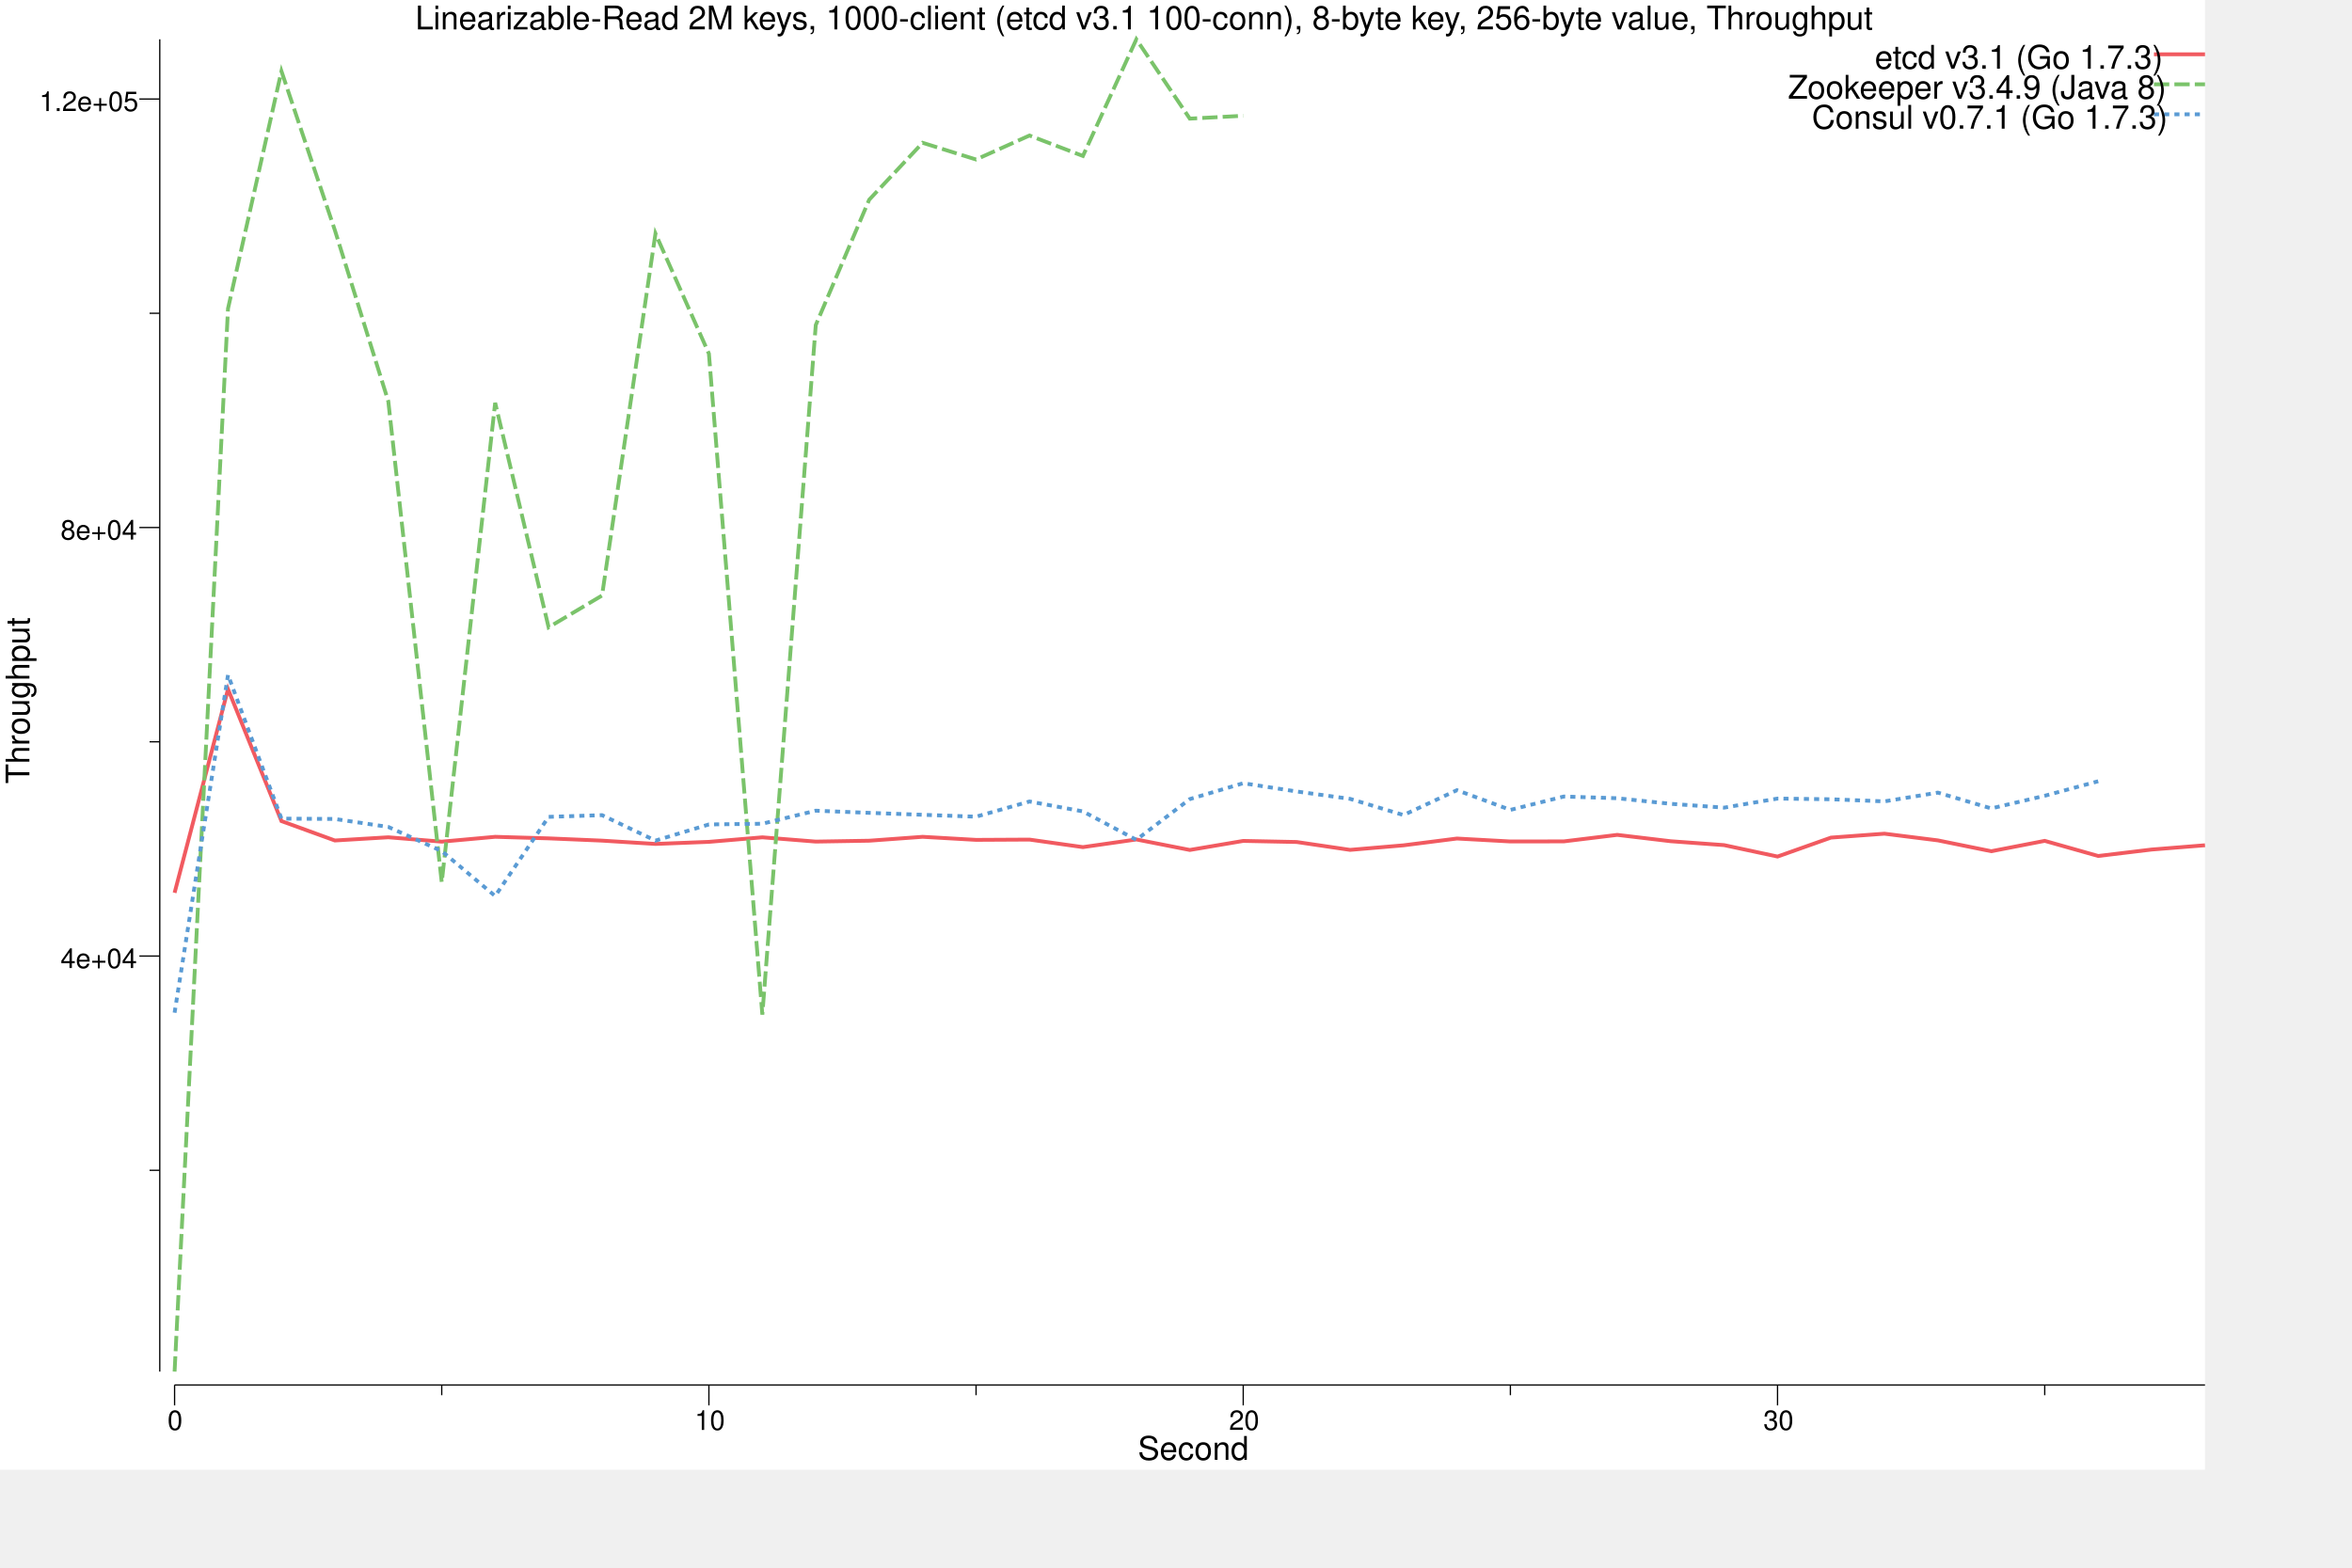
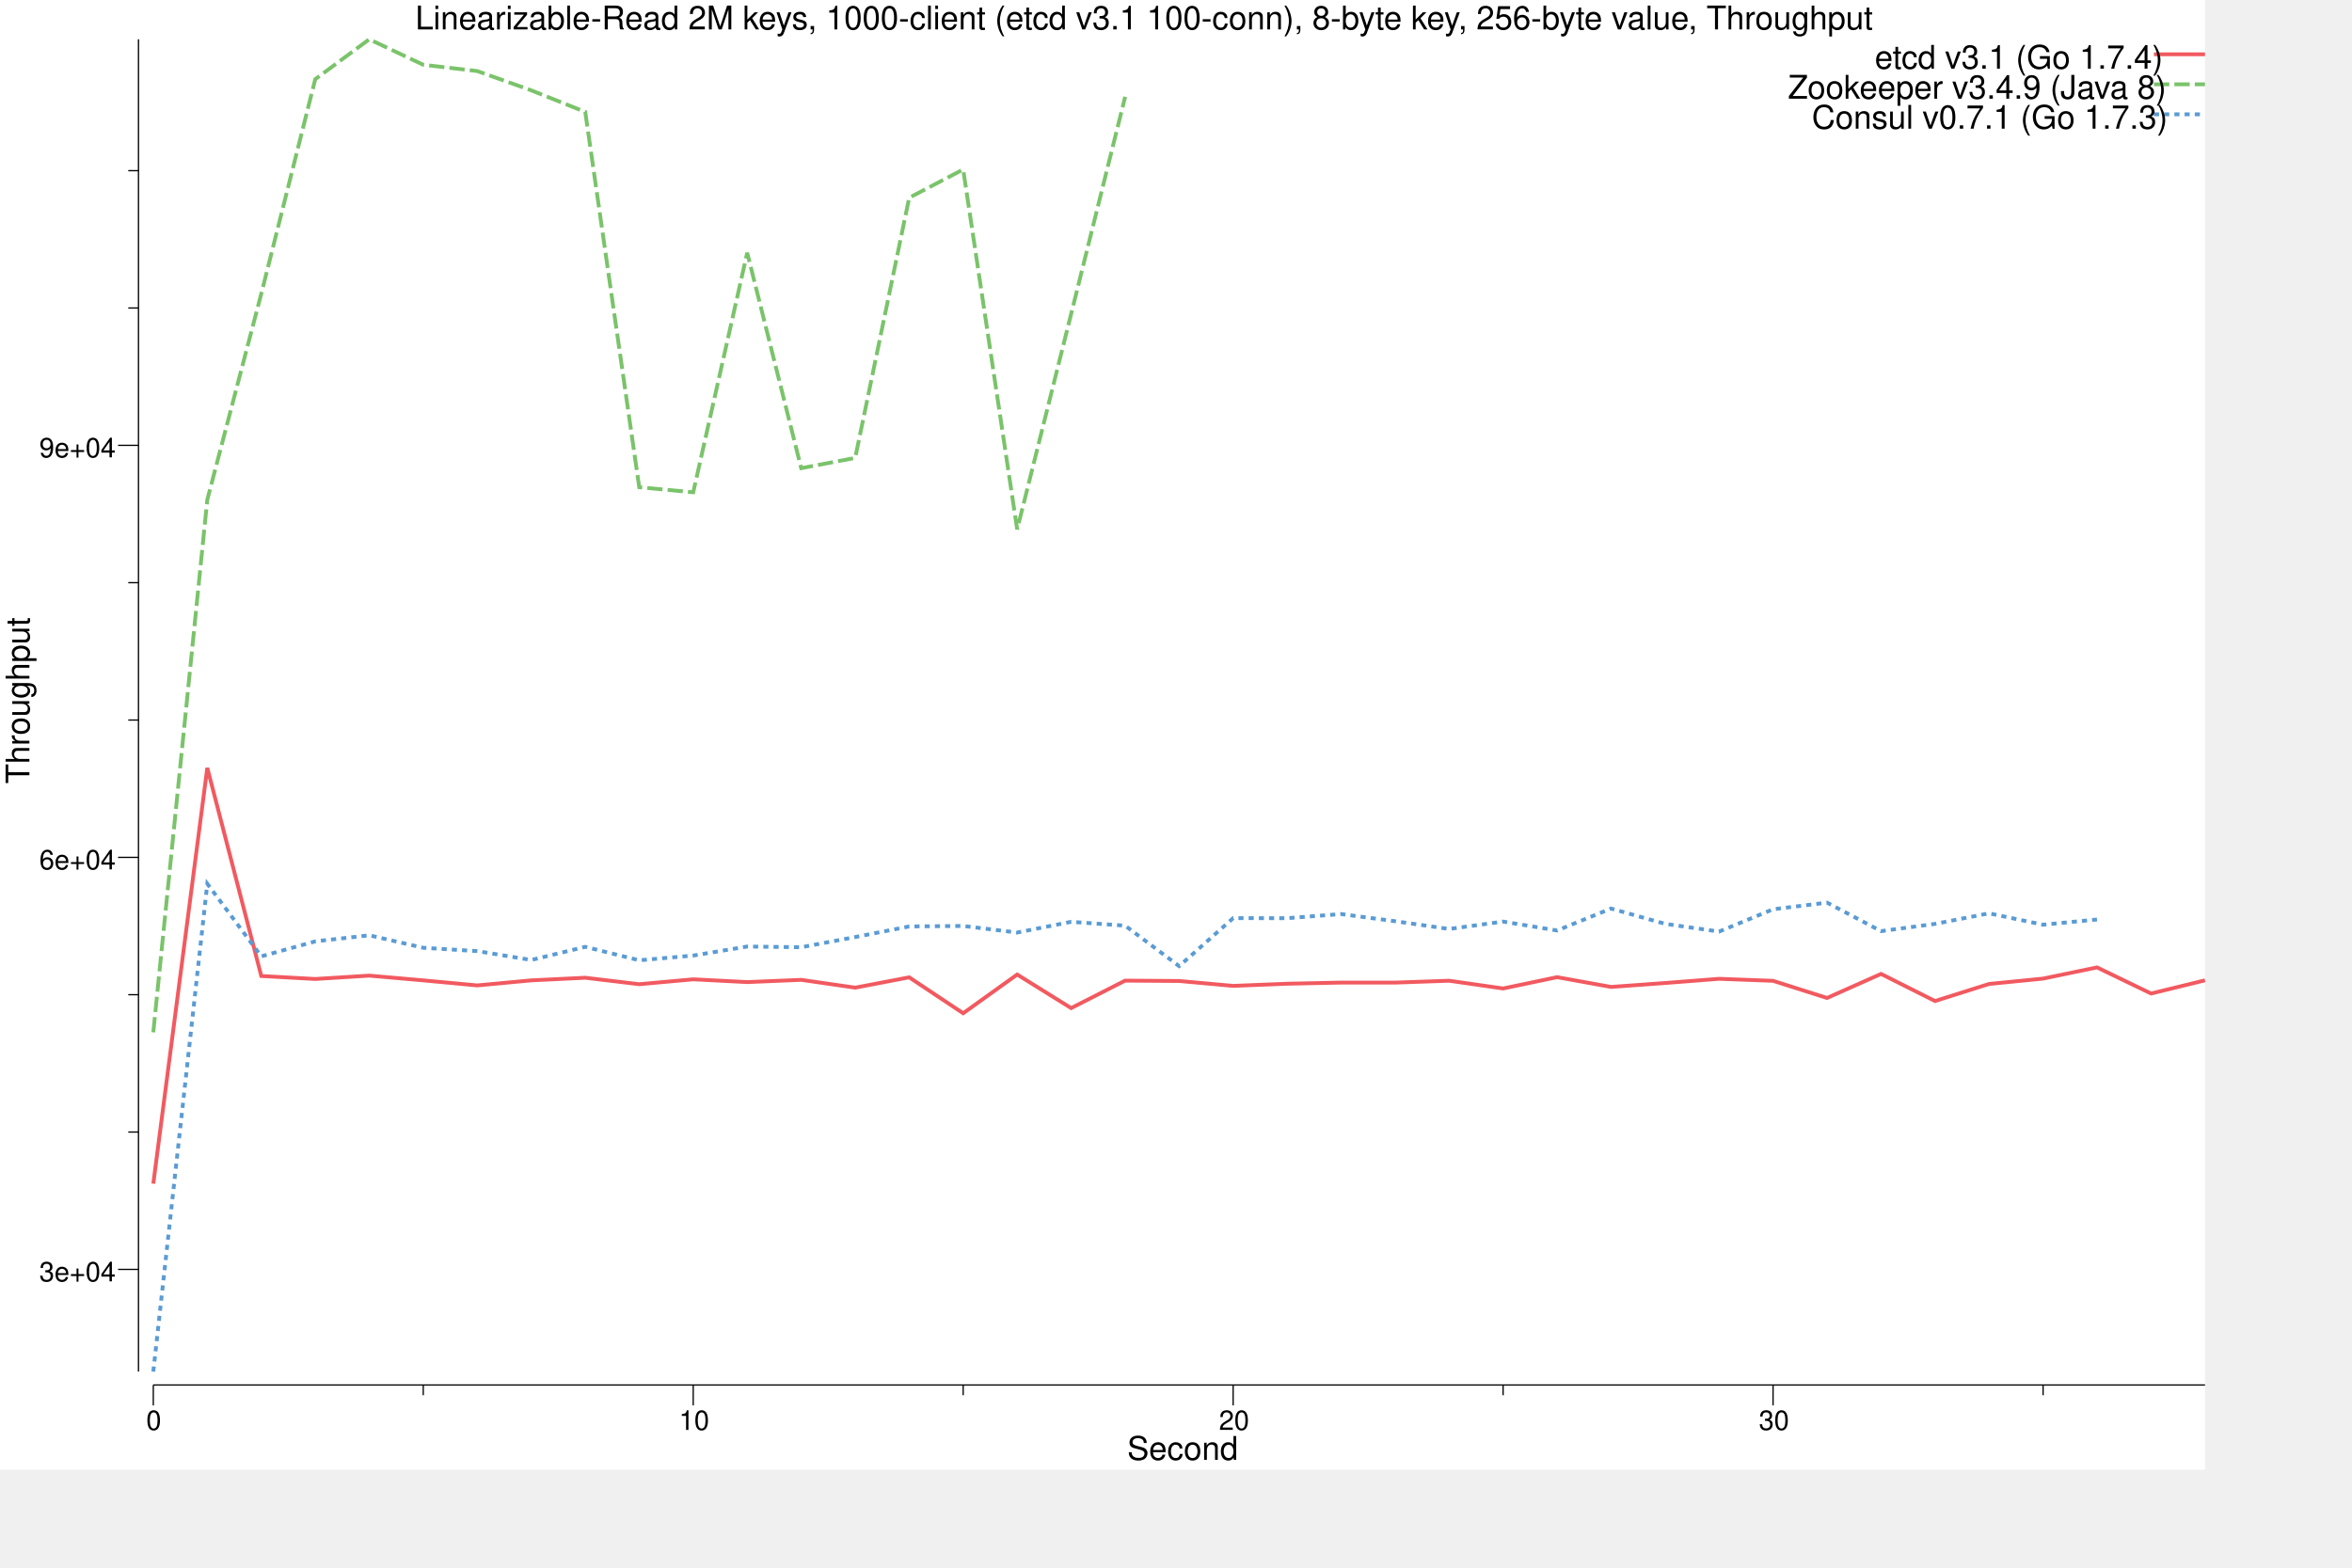
<svg xmlns="http://www.w3.org/2000/svg" width="12in" height="8in">
  <g transform="scale(1, -1) translate(0, -720)">
    <path d="M0,0L1080,0L1080,720L0,720Z" style="fill:#FFFFFF" />
    <text x="203.42" y="-705.6" transform="scale(1, -1)" style="font-family:Helvetica;font-weight:normal;font-style:normal;font-size:12pt">Linearizable-Read 2M keys, 1000-client (etcd v3.1 100-conn), 8-byte key, 256-byte value, Throughput</text>
-     <text x="557.32" y="-4.849" transform="scale(1, -1)" style="font-family:Helvetica;font-weight:normal;font-style:normal;font-size:12pt">Second</text>
-     <text x="82.034" y="-19.498" transform="scale(1, -1)" style="font-family:Helvetica;font-weight:normal;font-style:normal;font-size:10pt">0</text>
-     <text x="340.27" y="-19.498" transform="scale(1, -1)" style="font-family:Helvetica;font-weight:normal;font-style:normal;font-size:10pt">10</text>
-     <text x="601.97" y="-19.498" transform="scale(1, -1)" style="font-family:Helvetica;font-weight:normal;font-style:normal;font-size:10pt">20</text>
-     <text x="863.68" y="-19.498" transform="scale(1, -1)" style="font-family:Helvetica;font-weight:normal;font-style:normal;font-size:10pt">30</text>
-     <path d="M85.51,31.498L85.51,41.498" style="fill:none;stroke:#000000;stroke-width:0.625" />
-     <path d="M347.22,31.498L347.22,41.498" style="fill:none;stroke:#000000;stroke-width:0.625" />
-     <path d="M608.93,31.498L608.93,41.498" style="fill:none;stroke:#000000;stroke-width:0.625" />
-     <path d="M870.63,31.498L870.63,41.498" style="fill:none;stroke:#000000;stroke-width:0.625" />
-     <path d="M216.36,36.498L216.36,41.498" style="fill:none;stroke:#000000;stroke-width:0.625" />
-     <path d="M478.07,36.498L478.07,41.498" style="fill:none;stroke:#000000;stroke-width:0.625" />
-     <path d="M739.78,36.498L739.78,41.498" style="fill:none;stroke:#000000;stroke-width:0.625" />
-     <path d="M1001.5,36.498L1001.5,41.498" style="fill:none;stroke:#000000;stroke-width:0.625" />
-     <path d="M85.51,41.498L1080,41.498" style="fill:none;stroke:#000000;stroke-width:0.625" />
+     <text x="552.11" y="-4.849" transform="scale(1, -1)" style="font-family:Helvetica;font-weight:normal;font-style:normal;font-size:12pt">Second</text>
+     <text x="71.609" y="-19.498" transform="scale(1, -1)" style="font-family:Helvetica;font-weight:normal;font-style:normal;font-size:10pt">0</text>
+     <text x="332.58" y="-19.498" transform="scale(1, -1)" style="font-family:Helvetica;font-weight:normal;font-style:normal;font-size:10pt">10</text>
+     <text x="597.04" y="-19.498" transform="scale(1, -1)" style="font-family:Helvetica;font-weight:normal;font-style:normal;font-size:10pt">20</text>
+     <text x="861.49" y="-19.498" transform="scale(1, -1)" style="font-family:Helvetica;font-weight:normal;font-style:normal;font-size:10pt">30</text>
+     <path d="M75.085,31.498L75.085,41.498" style="fill:none;stroke:#000000;stroke-width:0.625" />
+     <path d="M339.54,31.498L339.54,41.498" style="fill:none;stroke:#000000;stroke-width:0.625" />
+     <path d="M603.99,31.498L603.99,41.498" style="fill:none;stroke:#000000;stroke-width:0.625" />
+     <path d="M868.44,31.498L868.44,41.498" style="fill:none;stroke:#000000;stroke-width:0.625" />
+     <path d="M207.31,36.498L207.31,41.498" style="fill:none;stroke:#000000;stroke-width:0.625" />
+     <path d="M471.76,36.498L471.76,41.498" style="fill:none;stroke:#000000;stroke-width:0.625" />
+     <path d="M736.21,36.498L736.21,41.498" style="fill:none;stroke:#000000;stroke-width:0.625" />
+     <path d="M1000.7,36.498L1000.7,41.498" style="fill:none;stroke:#000000;stroke-width:0.625" />
+     <path d="M75.085,41.498L1080,41.498" style="fill:none;stroke:#000000;stroke-width:0.625" />
    <g transform="rotate(90)">
      <text x="336.05" y="14.399" transform="scale(1, -1)" style="font-family:Helvetica;font-weight:normal;font-style:normal;font-size:12pt">Throughput</text>
    </g>
-     <text x="29.673" y="-245.77" transform="scale(1, -1)" style="font-family:Helvetica;font-weight:normal;font-style:normal;font-size:10pt">4e+04</text>
-     <text x="29.673" y="-455.69" transform="scale(1, -1)" style="font-family:Helvetica;font-weight:normal;font-style:normal;font-size:10pt">8e+04</text>
-     <text x="19.248" y="-665.61" transform="scale(1, -1)" style="font-family:Helvetica;font-weight:normal;font-style:normal;font-size:10pt">1.2e+05</text>
-     <path d="M68.253,251.64L78.253,251.64" style="fill:none;stroke:#000000;stroke-width:0.625" />
-     <path d="M68.253,461.57L78.253,461.57" style="fill:none;stroke:#000000;stroke-width:0.625" />
-     <path d="M68.253,671.49L78.253,671.49" style="fill:none;stroke:#000000;stroke-width:0.625" />
-     <path d="M73.253,146.68L78.253,146.68" style="fill:none;stroke:#000000;stroke-width:0.625" />
-     <path d="M73.253,356.6L78.253,356.6" style="fill:none;stroke:#000000;stroke-width:0.625" />
-     <path d="M73.253,566.53L78.253,566.53" style="fill:none;stroke:#000000;stroke-width:0.625" />
-     <path d="M78.253,48.06L78.253,700.75" style="fill:none;stroke:#000000;stroke-width:0.625" />
-     <path d="M85.51,282.62L111.68,382.4L137.85,317.75L164.02,308.25L190.19,309.82L216.36,307.68L242.53,310.05L268.71,309.29L294.88,308.18L321.05,306.56L347.22,307.58L373.39,309.8L399.56,307.71L425.73,308.14L451.9,310.05L478.07,308.55L504.24,308.69L530.41,305L556.58,308.75L582.76,303.61L608.93,308.04L635.1,307.51L661.27,303.65L687.44,305.88L713.61,309.21L739.78,307.77L765.95,307.81L792.12,311L818.29,307.89L844.46,305.98L870.63,300.38L896.8,309.66L922.98,311.58L949.15,308.3L975.32,302.99L1001.5,308.07L1027.7,300.66L1053.8,303.81L1080,305.91" style="fill:none;stroke:#F15A60;stroke-width:1.875" />
-     <path d="M85.51,48.06L111.68,568.84L137.85,685.14L164.02,607.22L190.19,523.39L216.36,287.74L242.53,522.67L268.71,412.68L294.88,428.25L321.05,605.59L347.22,546.73L373.39,222.92L399.56,560.75L425.73,622.16L451.9,650.05L478.07,641.86L504.24,653.61L530.41,643.6L556.58,700.75L582.76,661.88L608.93,663.29" style="fill:none;stroke:#7AC36A;stroke-width:1.875;stroke-dasharray:7.5,2.5" />
-     <path d="M85.51,223.88L111.68,389.34L137.85,318.96L164.02,318.79L190.19,314.89L216.36,303.07L242.53,281.04L268.71,319.83L294.88,320.66L321.05,308.19L347.22,316.11L373.39,316.46L399.56,322.85L425.73,321.79L451.9,320.84L478.07,319.91L504.24,327.35L530.41,322.5L556.58,308.58L582.76,328.53L608.93,336.31L635.1,332.26L661.27,328.64L687.44,320.71L713.61,332.9L739.78,323.24L765.95,329.79L792.12,328.95L818.29,326.22L844.46,324.34L870.63,328.78L896.8,328.45L922.98,327.41L949.15,331.7L975.32,323.96L1001.5,330.15L1027.7,337.27" style="fill:none;stroke:#5A9BD4;stroke-width:1.875;stroke-dasharray:2.5,2.5" />
+     <text x="19.248" y="-92.263" transform="scale(1, -1)" style="font-family:Helvetica;font-weight:normal;font-style:normal;font-size:10pt">3e+04</text>
+     <text x="19.248" y="-294.11" transform="scale(1, -1)" style="font-family:Helvetica;font-weight:normal;font-style:normal;font-size:10pt">6e+04</text>
+     <text x="19.248" y="-495.95" transform="scale(1, -1)" style="font-family:Helvetica;font-weight:normal;font-style:normal;font-size:10pt">9e+04</text>
+     <path d="M57.828,98.138L67.828,98.138" style="fill:none;stroke:#000000;stroke-width:0.625" />
+     <path d="M57.828,299.98L67.828,299.98" style="fill:none;stroke:#000000;stroke-width:0.625" />
+     <path d="M57.828,501.83L67.828,501.83" style="fill:none;stroke:#000000;stroke-width:0.625" />
+     <path d="M62.828,165.42L67.828,165.42" style="fill:none;stroke:#000000;stroke-width:0.625" />
+     <path d="M62.828,232.7L67.828,232.7" style="fill:none;stroke:#000000;stroke-width:0.625" />
+     <path d="M62.828,367.26L67.828,367.26" style="fill:none;stroke:#000000;stroke-width:0.625" />
+     <path d="M62.828,434.55L67.828,434.55" style="fill:none;stroke:#000000;stroke-width:0.625" />
+     <path d="M62.828,569.11L67.828,569.11" style="fill:none;stroke:#000000;stroke-width:0.625" />
+     <path d="M62.828,636.39L67.828,636.39" style="fill:none;stroke:#000000;stroke-width:0.625" />
+     <path d="M67.828,48.06L67.828,700.75" style="fill:none;stroke:#000000;stroke-width:0.625" />
+     <path d="M75.085,140.13L101.53,343.83L127.98,241.86L154.42,240.4L180.87,242.05L207.31,239.72L233.76,237.25L260.2,239.73L286.65,241.01L313.09,237.84L339.54,240.24L365.98,238.88L392.43,239.98L418.87,236.15L445.32,241.21L471.76,223.61L498.21,242.58L524.65,226.14L551.1,239.6L577.54,239.42L603.99,237.02L630.43,238.08L656.88,238.64L683.32,238.63L709.77,239.55L736.21,235.75L762.66,241.29L789.1,236.51L815.55,238.43L841.99,240.49L868.44,239.5L894.88,231.1L921.33,242.88L947.77,229.6L974.22,237.96L1000.7,240.59L1027.1,246.08L1053.6,233.28L1080,239.74" style="fill:none;stroke:#F15A60;stroke-width:1.875" />
+     <path d="M75.085,214.27L101.53,475.18L127.98,576.12L154.42,681.22L180.87,700.75L207.31,688.27L233.76,685.19L260.2,675.74L286.65,665.18L313.09,481.31L339.54,478.84L365.98,596.16L392.43,490.64L418.87,495.66L445.32,623.13L471.76,636.98L498.21,460.66L524.65,566.24L551.1,672.59" style="fill:none;stroke:#7AC36A;stroke-width:1.875;stroke-dasharray:7.5,2.5" />
+     <path d="M75.085,48.06L101.53,287.06L127.98,251.49L154.42,258.83L180.87,261.81L207.31,255.69L233.76,254.06L260.2,249.71L286.65,256.15L313.09,249.56L339.54,251.88L365.98,256.3L392.43,255.95L418.87,260.94L445.32,266.14L471.76,266.38L498.21,263.15L524.65,268.41L551.1,266.52L577.54,246.7L603.99,270.21L630.43,270.18L656.88,272.21L683.32,268.7L709.77,264.9L736.21,268.52L762.66,264.16L789.1,274.91L815.55,267.42L841.99,263.62L868.44,274.55L894.88,277.81L921.33,263.84L947.77,267.4L974.22,272.57L1000.7,266.99L1027.1,269.54" style="fill:none;stroke:#5A9BD4;stroke-width:1.875;stroke-dasharray:2.5,2.5" />
    <path d="M1055,693.4L1080,693.4" style="fill:none;stroke:#F15A60;stroke-width:1.875" />
-     <text x="918.26" y="-686.35" transform="scale(1, -1)" style="font-family:Helvetica;font-weight:normal;font-style:normal;font-size:12pt">etcd v3.1 (Go 1.7.3)</text>
+     <text x="918.26" y="-686.35" transform="scale(1, -1)" style="font-family:Helvetica;font-weight:normal;font-style:normal;font-size:12pt">etcd v3.1 (Go 1.7.4)</text>
    <path d="M1055,678.7L1080,678.7" style="fill:none;stroke:#7AC36A;stroke-width:1.875;stroke-dasharray:7.5,2.5" />
    <text x="875.74" y="-671.65" transform="scale(1, -1)" style="font-family:Helvetica;font-weight:normal;font-style:normal;font-size:12pt">Zookeeper v3.4.9 (Java 8)</text>
    <path d="M1055,664L1080,664" style="fill:none;stroke:#5A9BD4;stroke-width:1.875;stroke-dasharray:2.5,2.5" />
    <text x="887.41" y="-656.95" transform="scale(1, -1)" style="font-family:Helvetica;font-weight:normal;font-style:normal;font-size:12pt">Consul v0.7.1 (Go 1.7.3)</text>
  </g>
</svg>
